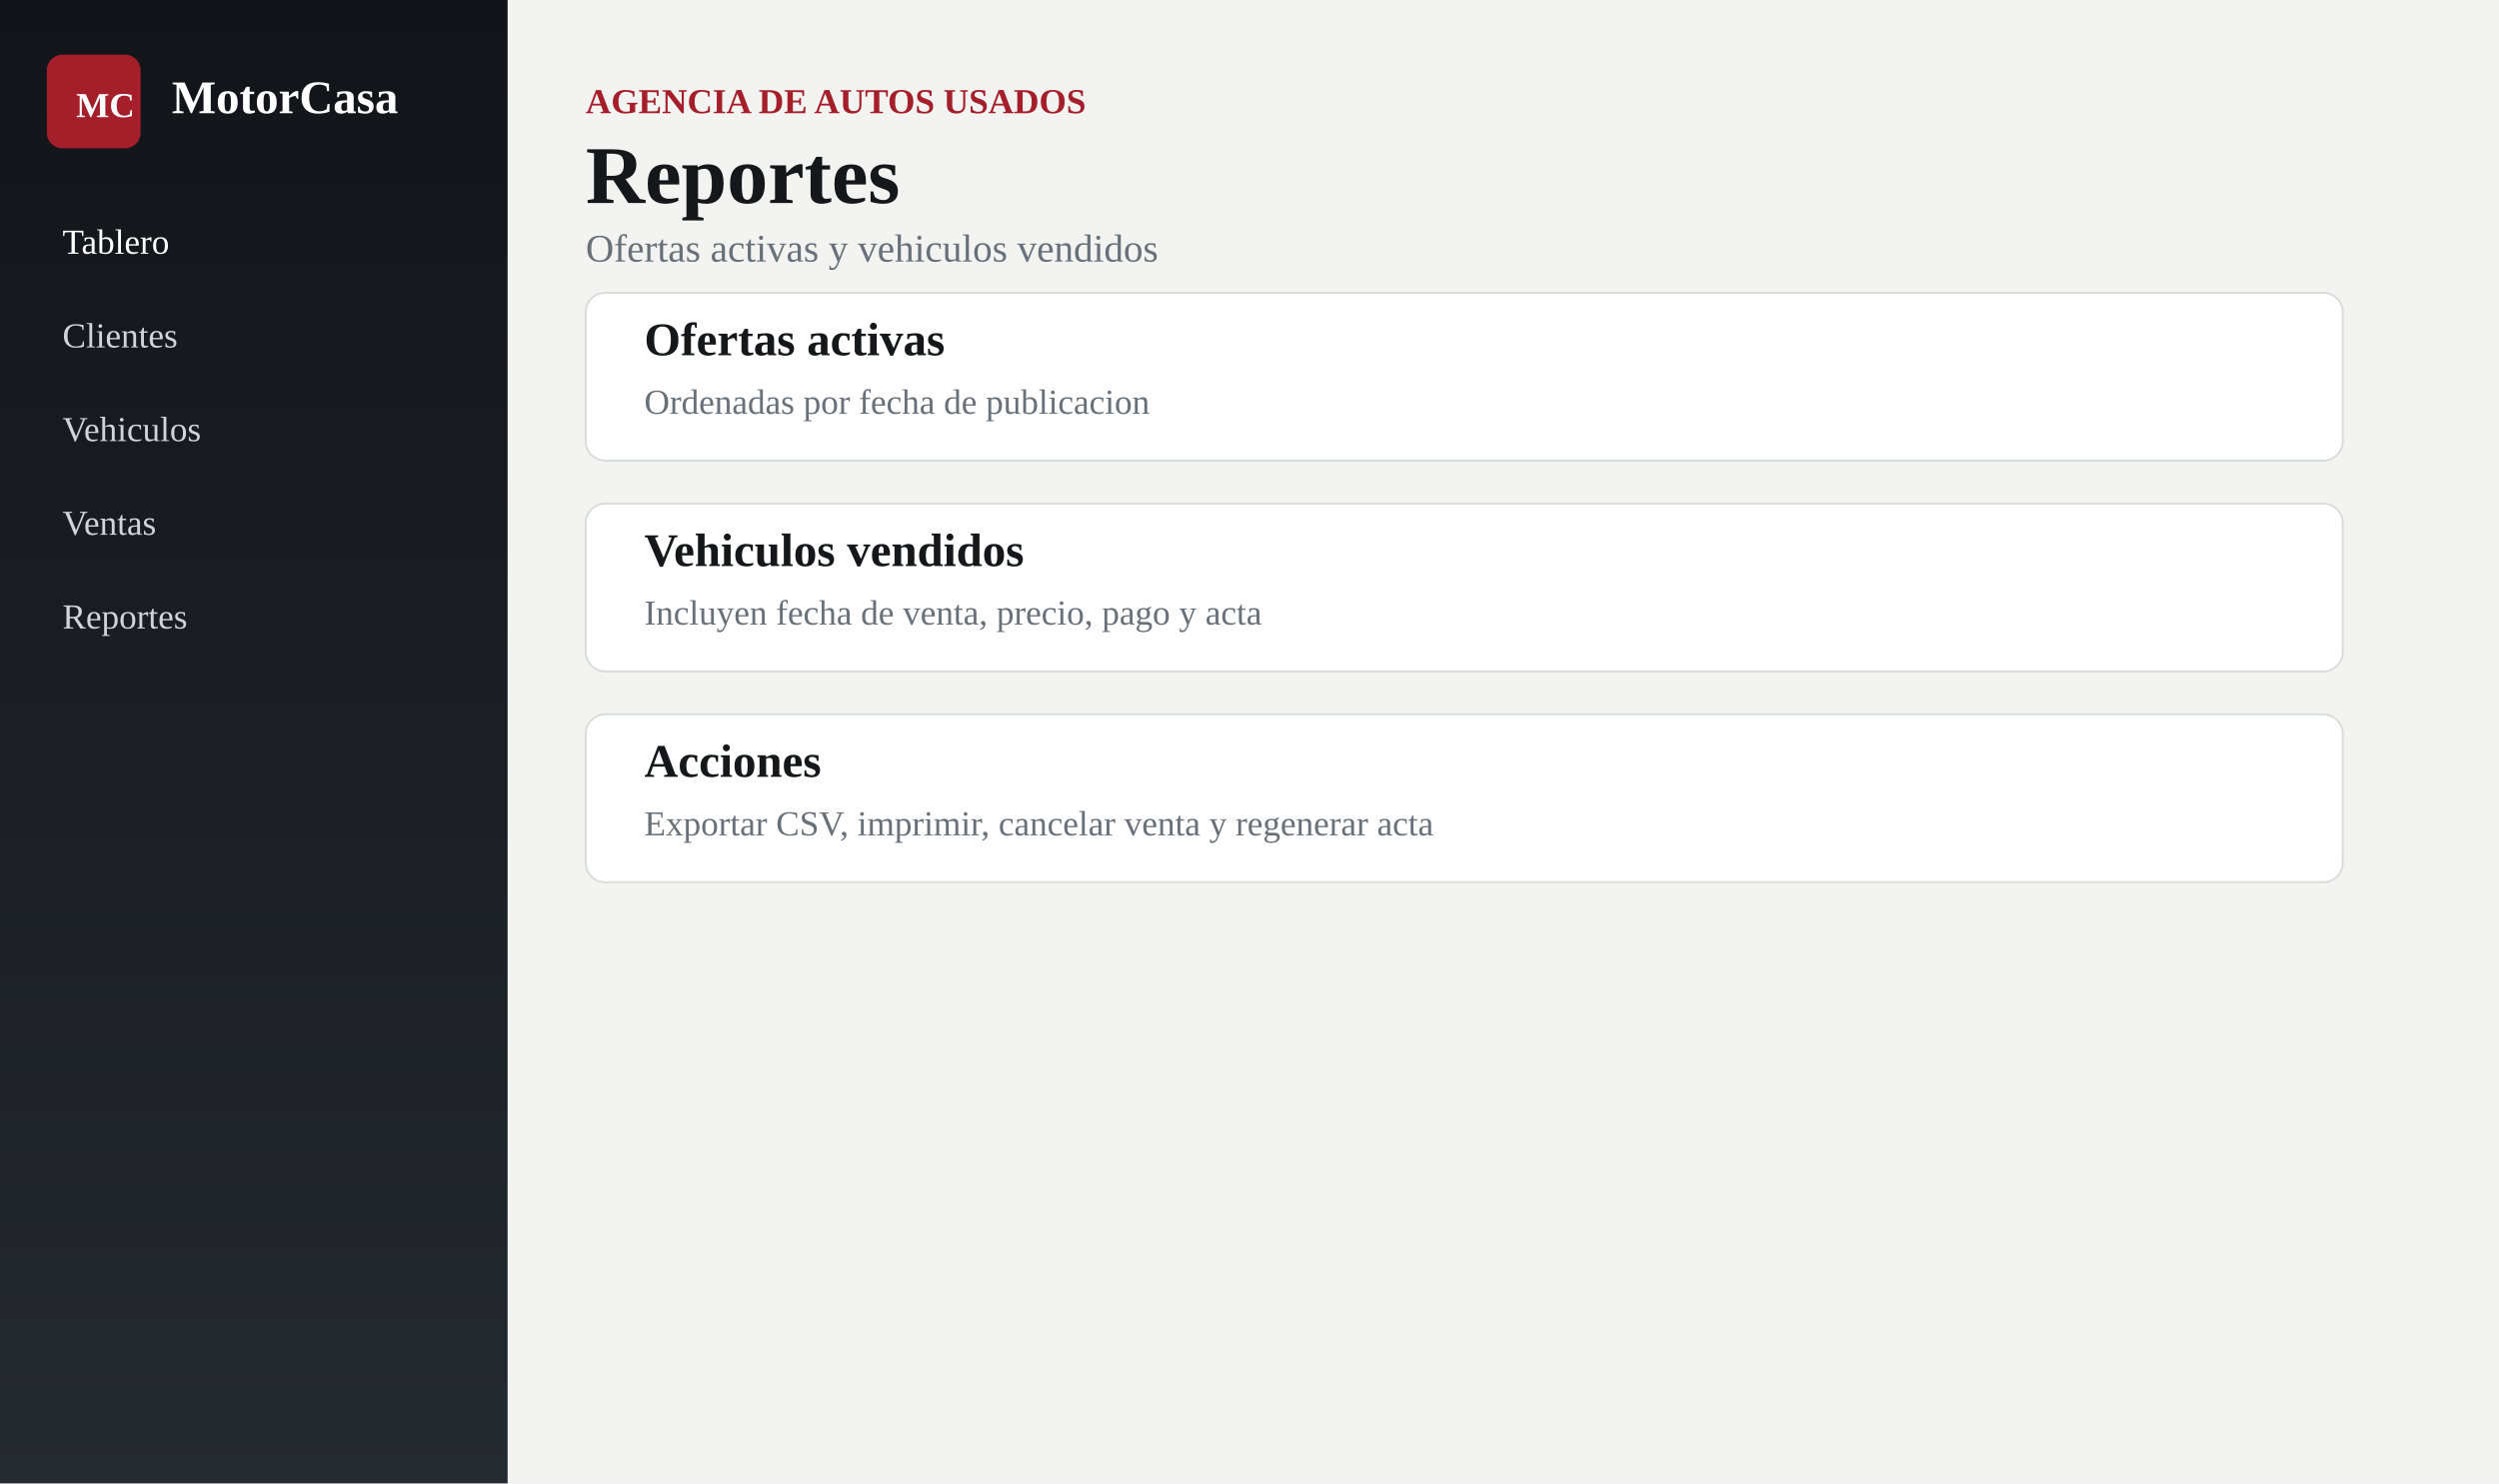
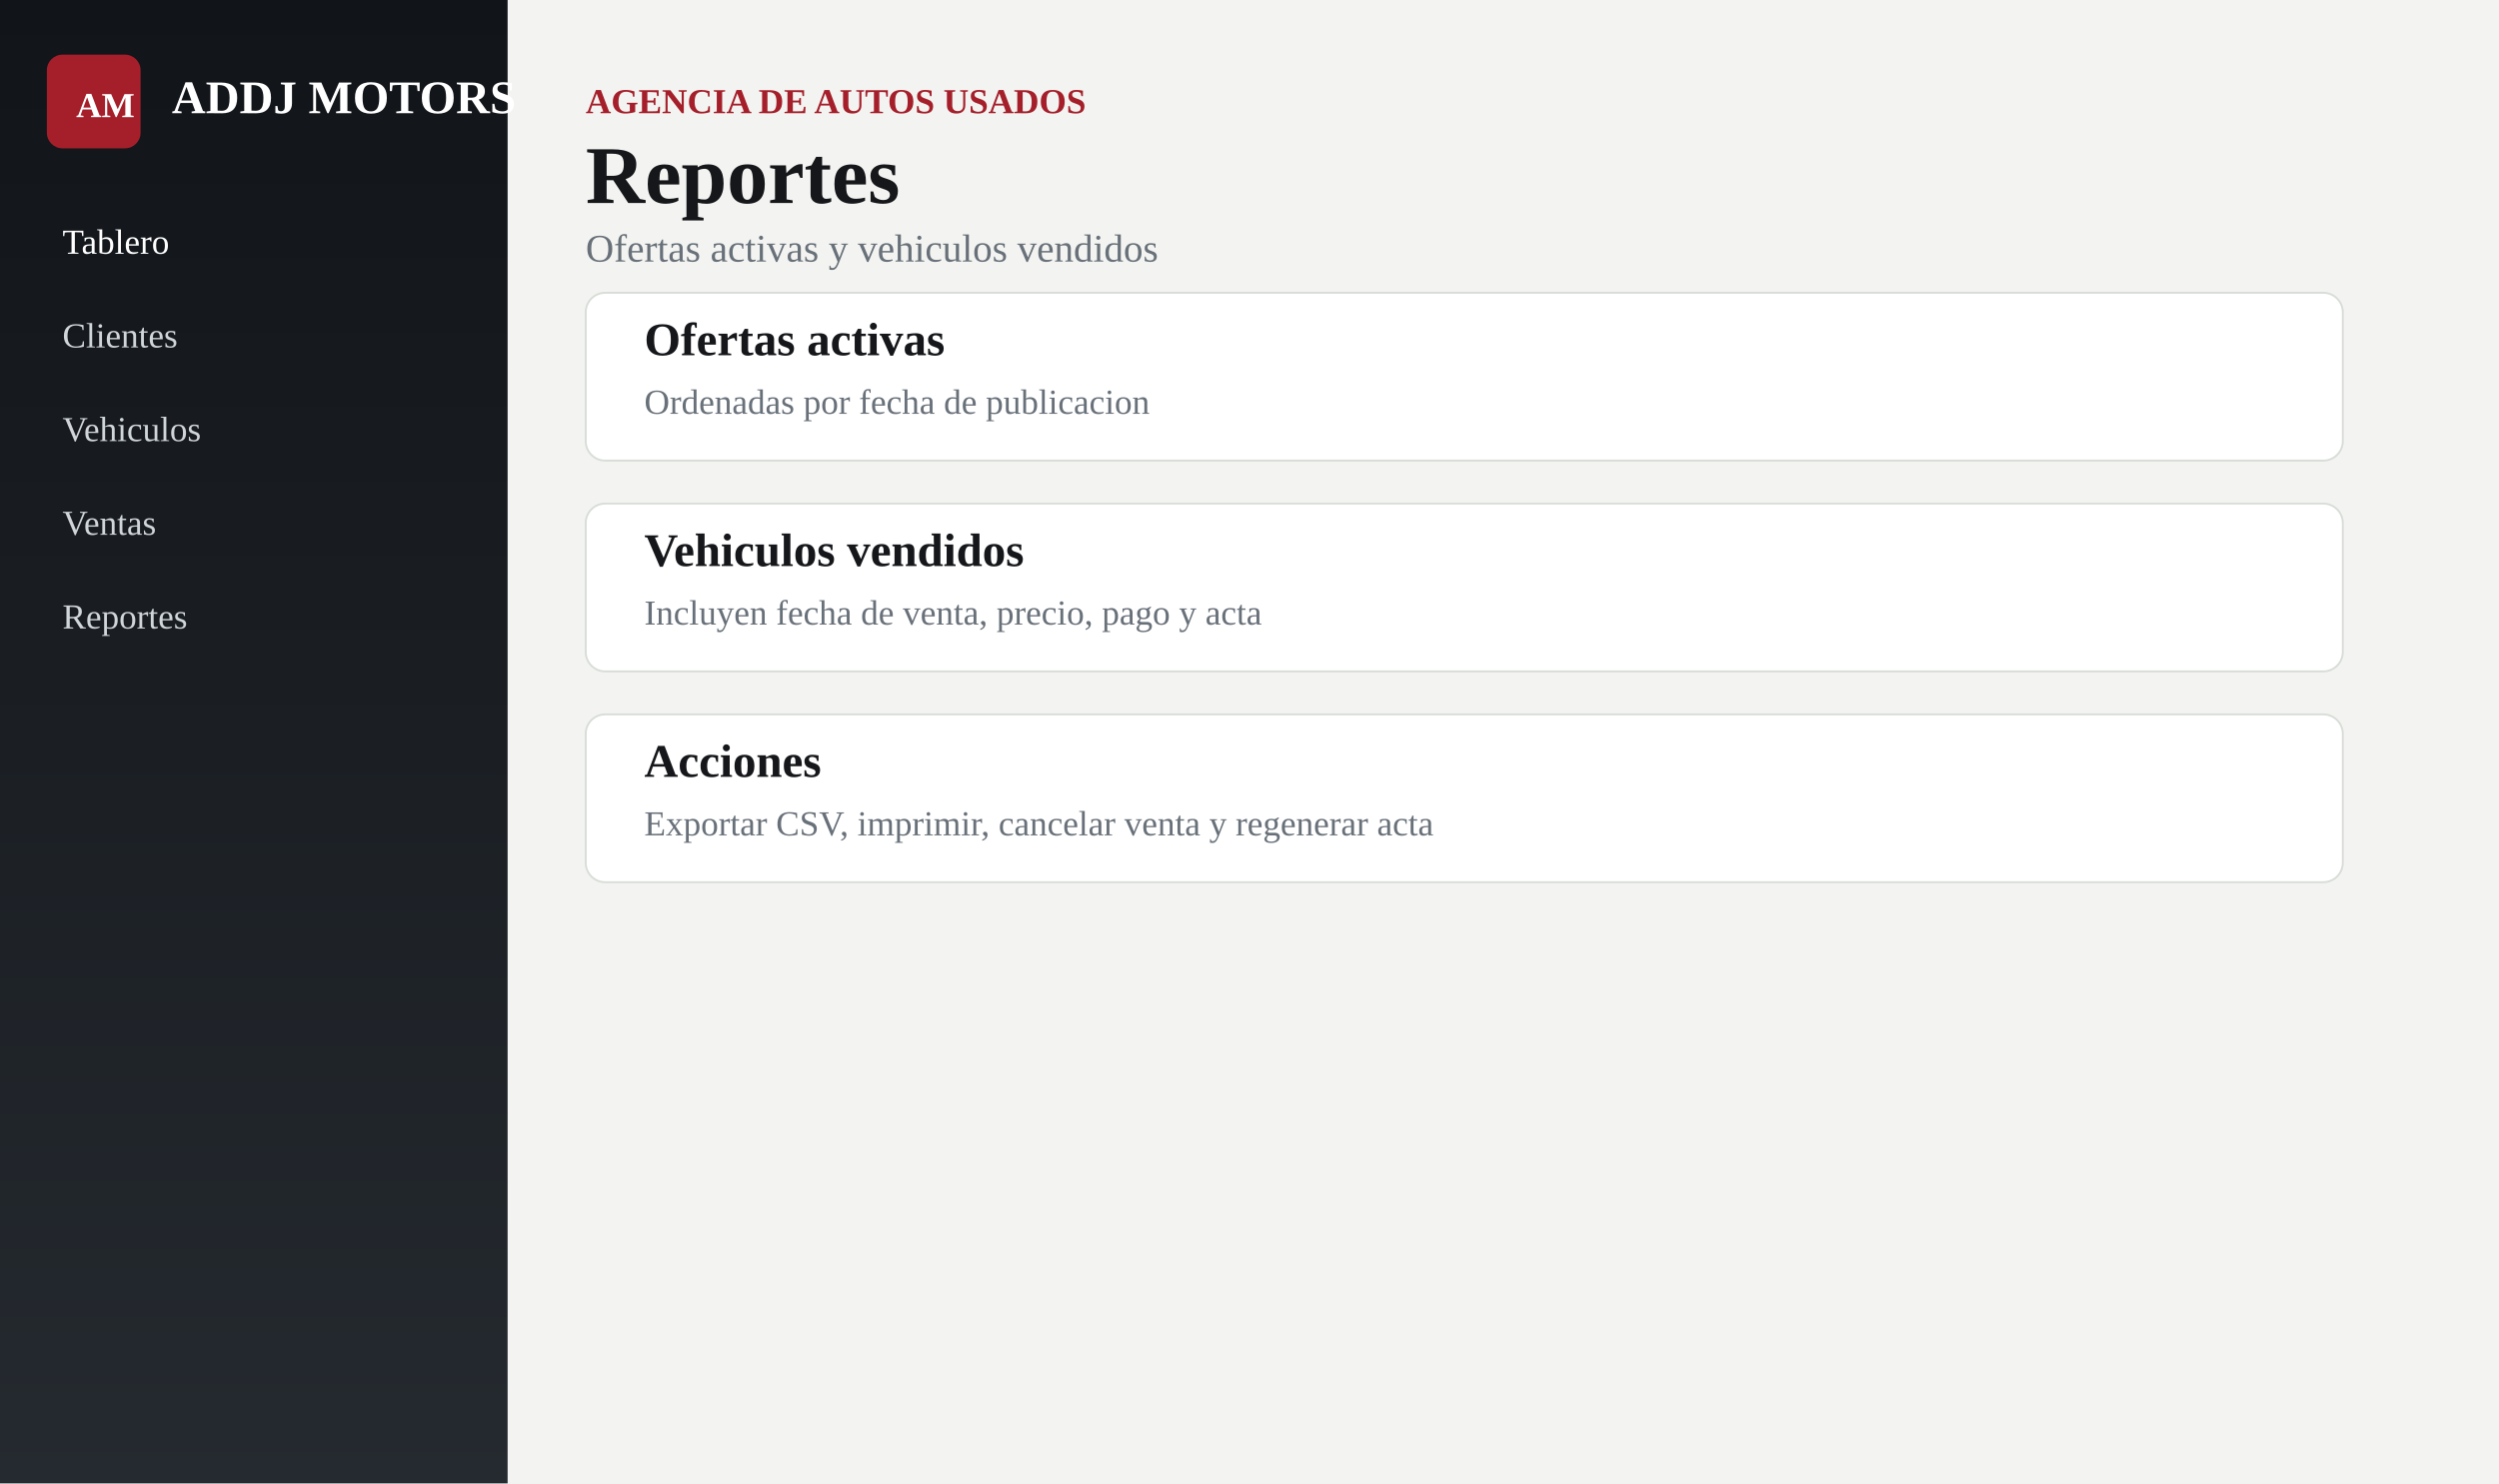
<svg xmlns="http://www.w3.org/2000/svg" width="1280" height="760" viewBox="0 0 1280 760">
  <defs>
    <linearGradient id="side" x1="0" x2="0" y1="0" y2="1">
      <stop offset="0" stop-color="#111418" />
      <stop offset="1" stop-color="#252a30" />
    </linearGradient>
  </defs>
  <rect width="1280" height="760" fill="#f3f4f1" />
  <rect x="0" y="0" width="260" height="760" fill="url(#side)" />
  <rect x="24" y="28" width="48" height="48" rx="8" fill="#a51f2b" />
-   <text x="39" y="60" font-size="18" font-weight="800" fill="#fff">MC</text>
-   <text x="88" y="58" font-size="24" font-weight="800" fill="#fff">MotorCasa</text>
+   <text x="39" y="60" font-size="18" font-weight="800" fill="#fff">AM</text>
+   <text x="88" y="58" font-size="24" font-weight="800" fill="#fff">ADDJ MOTORS</text>
  <text x="32" y="130" font-size="18" fill="#fff">Tablero</text>
  <text x="32" y="178" font-size="18" fill="#cfd5d8">Clientes</text>
  <text x="32" y="226" font-size="18" fill="#cfd5d8">Vehiculos</text>
  <text x="32" y="274" font-size="18" fill="#cfd5d8">Ventas</text>
  <text x="32" y="322" font-size="18" fill="#cfd5d8">Reportes</text>
  <text x="300" y="58" font-size="18" font-weight="800" fill="#a51f2b">AGENCIA DE AUTOS USADOS</text>
  <text x="300" y="104" font-size="42" font-weight="800" fill="#15171a">Reportes</text>
  <text x="300" y="134" font-size="20" fill="#687079">Ofertas activas y vehiculos vendidos</text>
  <rect x="300" y="150" width="900" height="86" rx="10" fill="#ffffff" stroke="#d8ddd7" />
  <text x="330" y="182" font-size="24" font-weight="700" fill="#15171a">Ofertas activas</text>
  <text x="330" y="212" font-size="18" fill="#687079">Ordenadas por fecha de publicacion</text>
  <rect x="300" y="258" width="900" height="86" rx="10" fill="#ffffff" stroke="#d8ddd7" />
  <text x="330" y="290" font-size="24" font-weight="700" fill="#15171a">Vehiculos vendidos</text>
  <text x="330" y="320" font-size="18" fill="#687079">Incluyen fecha de venta, precio, pago y acta</text>
  <rect x="300" y="366" width="900" height="86" rx="10" fill="#ffffff" stroke="#d8ddd7" />
  <text x="330" y="398" font-size="24" font-weight="700" fill="#15171a">Acciones</text>
  <text x="330" y="428" font-size="18" fill="#687079">Exportar CSV, imprimir, cancelar venta y regenerar acta</text>
</svg>
